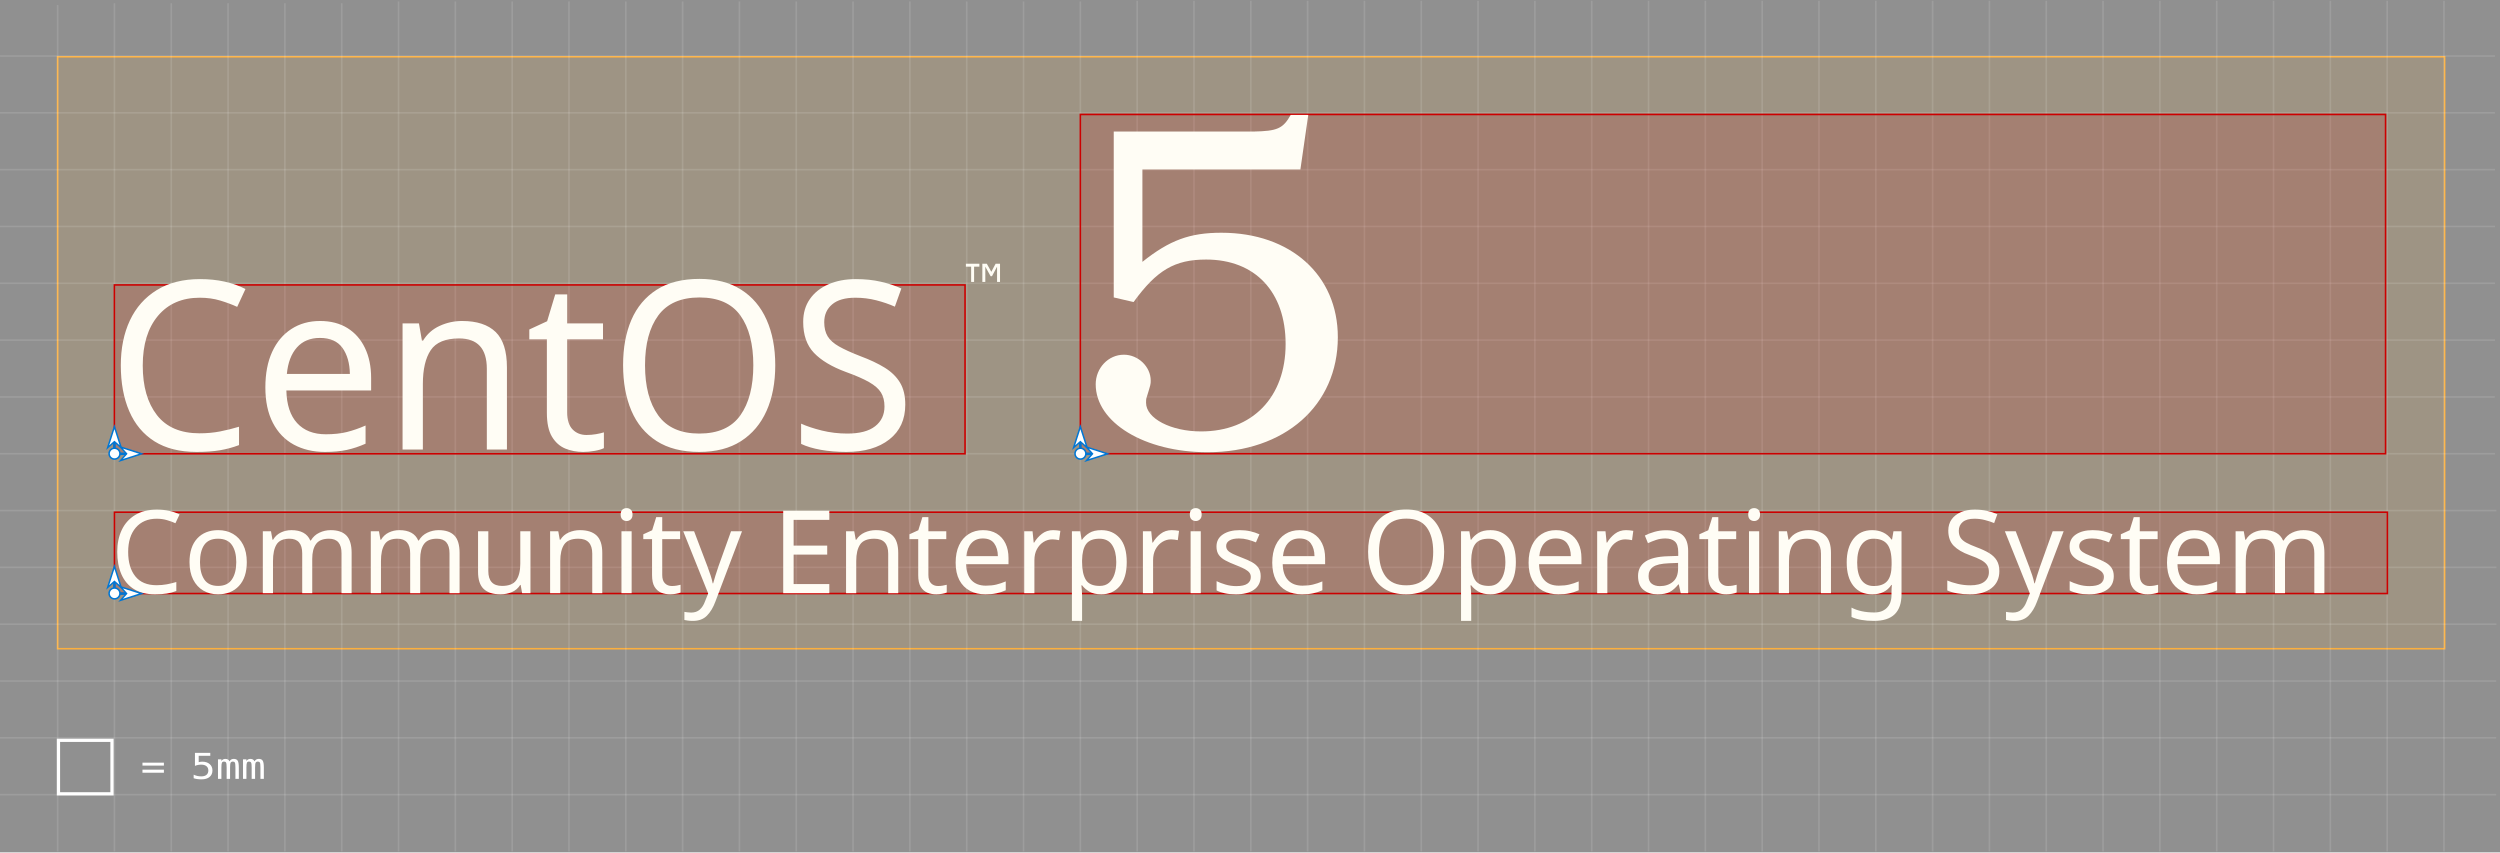
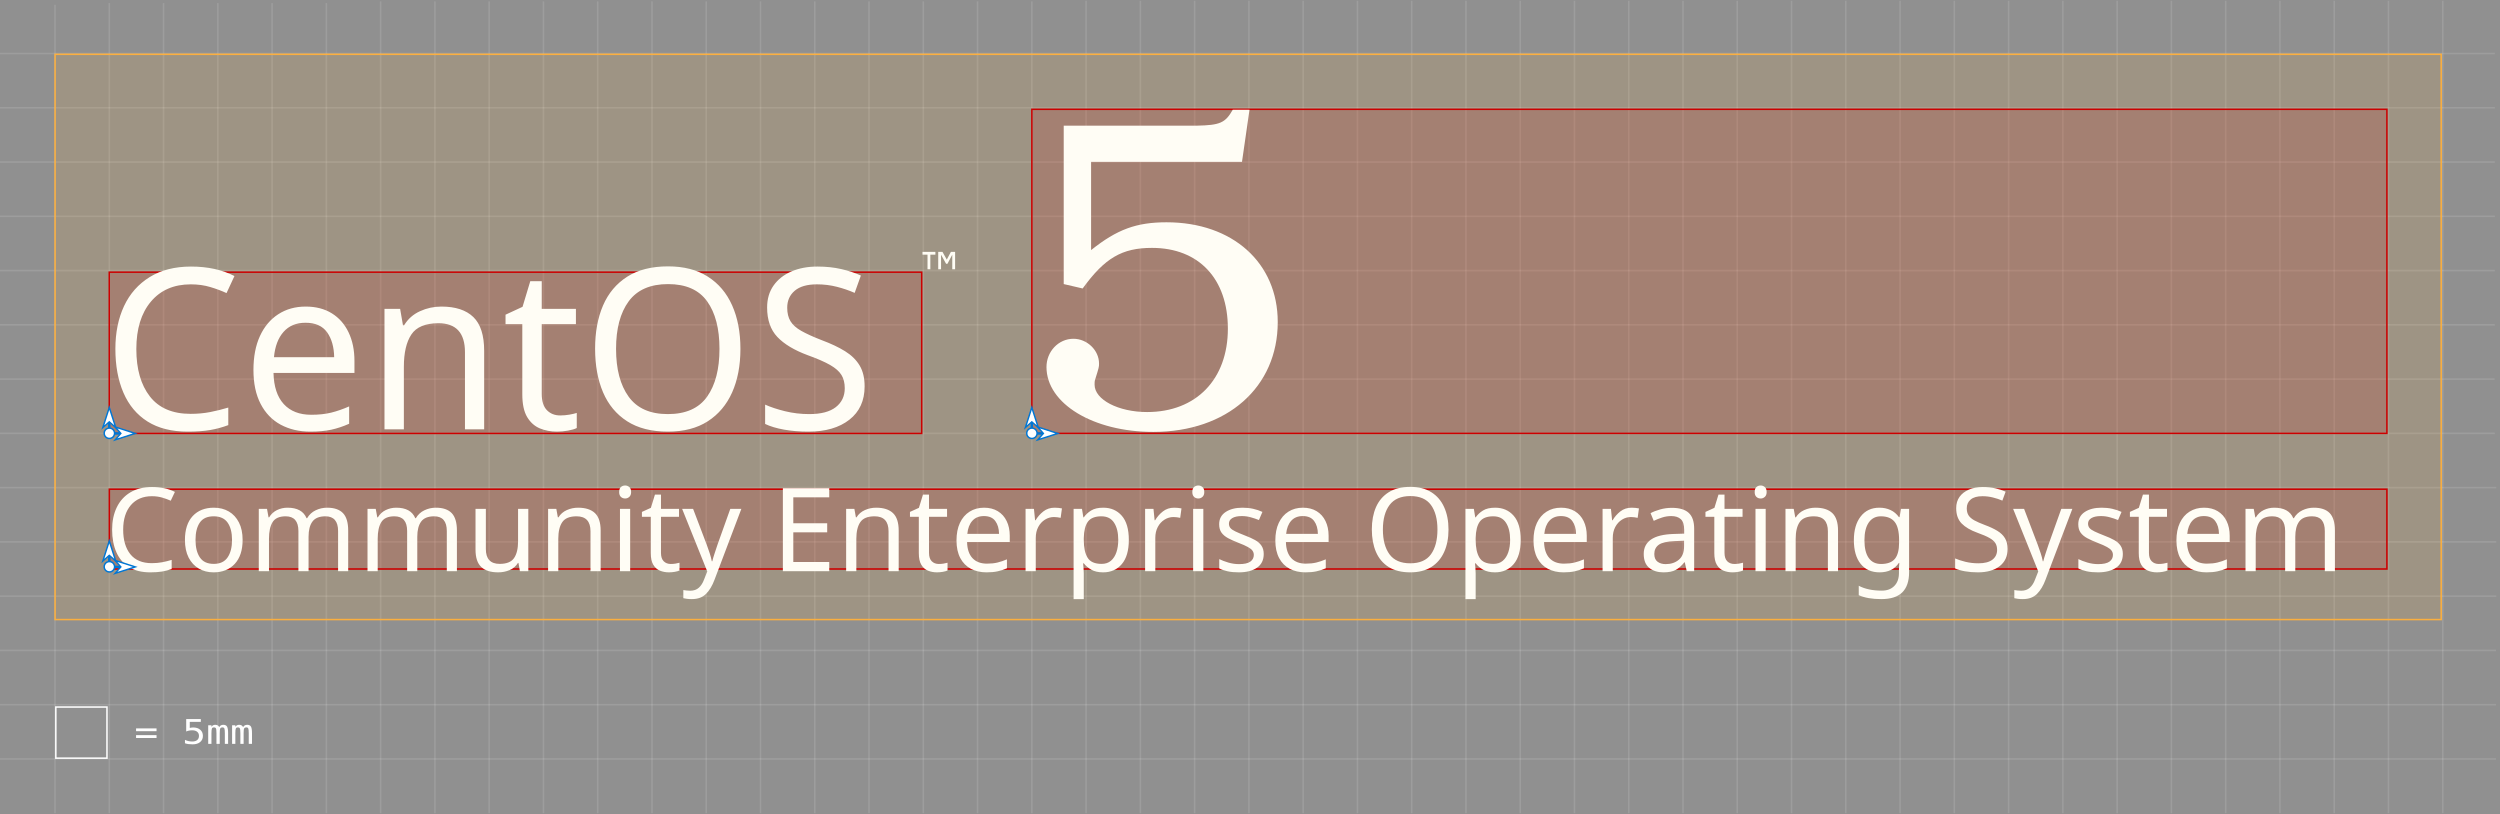
- <svg xmlns="http://www.w3.org/2000/svg" xmlns:xlink="http://www.w3.org/1999/xlink" width="779.528" height="265.748" id="svg3106" version="1.0">
+ <svg xmlns="http://www.w3.org/2000/svg" xmlns:xlink="http://www.w3.org/1999/xlink" width="816.188" height="265.748" id="svg3106" version="1.0">
  <defs id="defs3108">
    <clipPath clipPathUnits="userSpaceOnUse" id="clipPath4429">
      <g transform="matrix(0.9947658,0,0,1,1.786099,0)" id="g4431">
        <path style="fill:#eea623;fill-opacity:1;fill-rule:evenodd;stroke:none;stroke-width:30;stroke-linecap:round;stroke-linejoin:round;marker:none;marker-start:none;marker-mid:none;marker-end:none;stroke-miterlimit:4;stroke-dasharray:none;stroke-dashoffset:0;stroke-opacity:1;visibility:visible;display:inline;overflow:visible" d="M 322.541,2800.938 L 318.106,2806.667 L 313.671,2800.938 L 313.671,2757.795 L 294.732,2757.795 L 318.106,2732.258 L 341.238,2757.795 L 322.541,2757.795 L 322.541,2800.938 z" id="path4433" />
      </g>
    </clipPath>
  </defs>
  <g id="layer1" transform="translate(-0.2825948,-822.0471)">
-     <rect style="fill:#8c8c8c;fill-opacity:0.955;stroke:none;stroke-width:1;stroke-linecap:round;stroke-linejoin:miter;stroke-miterlimit:4;stroke-dasharray:none;stroke-dashoffset:0;stroke-opacity:0.089;display:inline" id="CENTOSARTWORK" width="779.528" height="265.748" x="0.283" y="822.047" clip-path="none" />
-     <rect y="839.764" x="18.249" height="184.56" width="744.297" id="rect5058" style="opacity:1;fill:#fcaf3e;fill-opacity:0.137;stroke:#fcaf3e;stroke-width:0.5;stroke-linecap:round;stroke-linejoin:miter;stroke-miterlimit:4;stroke-dasharray:none;stroke-opacity:1" />
+     <rect style="fill:#8c8c8c;fill-opacity:0.955;stroke:none;stroke-width:1;stroke-linecap:round;stroke-linejoin:miter;stroke-miterlimit:4;stroke-dasharray:none;stroke-dashoffset:0;stroke-opacity:0.089;display:inline" id="CENTOSARTWORK" width="816.188" height="265.748" x="0.283" y="822.047" clip-path="none" />
    <g id="g5132" style="stroke:#ffffff;stroke-width:0.5;stroke-miterlimit:4;stroke-dasharray:none;stroke-opacity:0.118">
      <path id="path3685" d="M 18.249,823.619 L 18.249,1087.545" style="fill:none;fill-rule:evenodd;stroke:#ffffff;stroke-width:0.5;stroke-linecap:butt;stroke-linejoin:miter;stroke-miterlimit:4;stroke-dasharray:none;stroke-opacity:0.118;display:inline" />
-       <path style="fill:none;fill-rule:evenodd;stroke:#ffffff;stroke-width:0.501;stroke-linecap:butt;stroke-linejoin:miter;stroke-miterlimit:4;stroke-dasharray:none;stroke-opacity:0.118;display:inline" d="M 35.965,823.06 L 35.965,1087.545" id="path3687" />
-       <path id="path3689" d="M 53.682,823.06 L 53.682,1087.545" style="fill:none;fill-rule:evenodd;stroke:#ffffff;stroke-width:0.501;stroke-linecap:butt;stroke-linejoin:miter;stroke-miterlimit:4;stroke-dasharray:none;stroke-opacity:0.118;display:inline" />
-       <path style="fill:none;fill-rule:evenodd;stroke:#ffffff;stroke-width:0.501;stroke-linecap:butt;stroke-linejoin:miter;stroke-miterlimit:4;stroke-dasharray:none;stroke-opacity:0.118;display:inline" d="M 71.399,823.06 L 71.399,1087.545" id="path3691" />
-       <path id="path3693" d="M 89.115,823.06 L 89.115,1087.545" style="fill:none;fill-rule:evenodd;stroke:#ffffff;stroke-width:0.501;stroke-linecap:butt;stroke-linejoin:miter;stroke-miterlimit:4;stroke-dasharray:none;stroke-opacity:0.118;display:inline" />
-       <path style="fill:none;fill-rule:evenodd;stroke:#ffffff;stroke-width:0.501;stroke-linecap:butt;stroke-linejoin:miter;stroke-miterlimit:4;stroke-dasharray:none;stroke-opacity:0.118;display:inline" d="M 106.832,823.06 L 106.832,1087.545" id="path3695" />
-       <path id="path3697" d="M 124.548,822.502 L 124.548,1087.545" style="fill:none;fill-rule:evenodd;stroke:#ffffff;stroke-width:0.501;stroke-linecap:butt;stroke-linejoin:miter;stroke-miterlimit:4;stroke-dasharray:none;stroke-opacity:0.118;display:inline" />
-       <path style="fill:none;fill-rule:evenodd;stroke:#ffffff;stroke-width:0.501;stroke-linecap:butt;stroke-linejoin:miter;stroke-miterlimit:4;stroke-dasharray:none;stroke-opacity:0.118;display:inline" d="M 142.265,822.502 L 142.265,1087.545" id="path3699" />
-       <path id="path3701" d="M 159.981,822.502 L 159.981,1087.545" style="fill:none;fill-rule:evenodd;stroke:#ffffff;stroke-width:0.501;stroke-linecap:butt;stroke-linejoin:miter;stroke-miterlimit:4;stroke-dasharray:none;stroke-opacity:0.118;display:inline" />
-       <path style="fill:none;fill-rule:evenodd;stroke:#ffffff;stroke-width:0.501;stroke-linecap:butt;stroke-linejoin:miter;stroke-miterlimit:4;stroke-dasharray:none;stroke-opacity:0.118;display:inline" d="M 177.698,822.502 L 177.698,1087.545" id="path3703" />
-       <path id="path3705" d="M 195.414,822.502 L 195.414,1087.545" style="fill:none;fill-rule:evenodd;stroke:#ffffff;stroke-width:0.501;stroke-linecap:butt;stroke-linejoin:miter;stroke-miterlimit:4;stroke-dasharray:none;stroke-opacity:0.118;display:inline" />
-       <path style="fill:none;fill-rule:evenodd;stroke:#ffffff;stroke-width:0.501;stroke-linecap:butt;stroke-linejoin:miter;stroke-miterlimit:4;stroke-dasharray:none;stroke-opacity:0.118;display:inline" d="M 213.131,822.502 L 213.131,1087.545" id="path3707" />
-       <path id="path3709" d="M 230.847,822.502 L 230.847,1087.545" style="fill:none;fill-rule:evenodd;stroke:#ffffff;stroke-width:0.501;stroke-linecap:butt;stroke-linejoin:miter;stroke-miterlimit:4;stroke-dasharray:none;stroke-opacity:0.118;display:inline" />
-       <path style="fill:none;fill-rule:evenodd;stroke:#ffffff;stroke-width:0.501;stroke-linecap:butt;stroke-linejoin:miter;stroke-miterlimit:4;stroke-dasharray:none;stroke-opacity:0.118;display:inline" d="M 283.997,822.502 L 283.997,1087.545" id="path3711" />
-       <path id="path3713" d="M 266.281,822.502 L 266.281,1087.545" style="fill:none;fill-rule:evenodd;stroke:#ffffff;stroke-width:0.501;stroke-linecap:butt;stroke-linejoin:miter;stroke-miterlimit:4;stroke-dasharray:none;stroke-opacity:0.118;display:inline" />
-       <path id="path3717" d="M 0.533,1034.396 L 778.368,1034.396" style="fill:none;fill-rule:evenodd;stroke:#ffffff;stroke-width:0.5;stroke-linecap:square;stroke-linejoin:miter;stroke-miterlimit:4;stroke-dasharray:none;stroke-opacity:0.118;display:inline" />
-       <path style="fill:none;fill-rule:evenodd;stroke:#ffffff;stroke-width:0.5;stroke-linecap:square;stroke-linejoin:miter;stroke-miterlimit:4;stroke-dasharray:none;stroke-opacity:0.118;display:inline" d="M 0.533,1016.679 L 778.439,1016.679" id="path3719" />
-       <path id="path3721" d="M 0.533,998.962 L 778.439,998.962" style="fill:none;fill-rule:evenodd;stroke:#ffffff;stroke-width:0.5;stroke-linecap:square;stroke-linejoin:miter;stroke-miterlimit:4;stroke-dasharray:none;stroke-opacity:0.118;display:inline" />
-       <path style="fill:none;fill-rule:evenodd;stroke:#ffffff;stroke-width:0.5;stroke-linecap:square;stroke-linejoin:miter;stroke-miterlimit:4;stroke-dasharray:none;stroke-opacity:0.118;display:inline" d="M 0.533,981.246 L 778.437,981.246" id="path3723" />
-       <path id="path3725" d="M 0.533,963.529 L 777.996,963.529" style="fill:none;fill-rule:evenodd;stroke:#ffffff;stroke-width:0.5;stroke-linecap:square;stroke-linejoin:miter;stroke-miterlimit:4;stroke-dasharray:none;stroke-opacity:0.118;display:inline" />
-       <path style="fill:none;fill-rule:evenodd;stroke:#ffffff;stroke-width:0.5;stroke-linecap:square;stroke-linejoin:miter;stroke-miterlimit:4;stroke-dasharray:none;stroke-opacity:0.118;display:inline" d="M 0.533,945.813 L 777.923,945.813" id="path3727" />
-       <path id="path3729" d="M 0.533,928.096 L 777.996,928.096" style="fill:none;fill-rule:evenodd;stroke:#ffffff;stroke-width:0.5;stroke-linecap:square;stroke-linejoin:miter;stroke-miterlimit:4;stroke-dasharray:none;stroke-opacity:0.118;display:inline" />
-       <path style="fill:none;fill-rule:evenodd;stroke:#ffffff;stroke-width:0.501;stroke-linecap:butt;stroke-linejoin:miter;stroke-miterlimit:4;stroke-dasharray:none;stroke-opacity:0.118;display:inline" d="M 248.564,822.502 L 248.564,1087.545" id="path3785" />
-       <path id="path3787" d="M 301.714,822.502 L 301.714,1087.545" style="fill:none;fill-rule:evenodd;stroke:#ffffff;stroke-width:0.501;stroke-linecap:butt;stroke-linejoin:miter;stroke-miterlimit:4;stroke-dasharray:none;stroke-opacity:0.118;display:inline" />
-       <path style="fill:none;fill-rule:evenodd;stroke:#ffffff;stroke-width:0.501;stroke-linecap:butt;stroke-linejoin:miter;stroke-miterlimit:4;stroke-dasharray:none;stroke-opacity:0.118;display:inline" d="M 319.43,822.502 L 319.43,1087.545" id="path3789" />
-       <path id="path3791" d="M 337.147,822.502 L 337.147,1087.545" style="fill:none;fill-rule:evenodd;stroke:#ffffff;stroke-width:0.501;stroke-linecap:butt;stroke-linejoin:miter;stroke-miterlimit:4;stroke-dasharray:none;stroke-opacity:0.118;display:inline" />
-       <path style="fill:none;fill-rule:evenodd;stroke:#ffffff;stroke-width:0.501;stroke-linecap:butt;stroke-linejoin:miter;stroke-miterlimit:4;stroke-dasharray:none;stroke-opacity:0.118;display:inline" d="M 354.863,822.297 L 354.863,1087.545" id="path3793" />
-       <path style="fill:none;fill-rule:evenodd;stroke:#ffffff;stroke-width:0.5;stroke-linecap:square;stroke-linejoin:miter;stroke-miterlimit:4;stroke-dasharray:none;stroke-opacity:0.118;display:inline" d="M 0.533,910.38 L 777.995,910.38" id="path6619" />
-       <path id="path6621" d="M 0.533,892.663 L 777.995,892.663" style="fill:none;fill-rule:evenodd;stroke:#ffffff;stroke-width:0.5;stroke-linecap:square;stroke-linejoin:miter;stroke-miterlimit:4;stroke-dasharray:none;stroke-opacity:0.118;display:inline" />
-       <path id="path4235" d="M 372.58,822.297 L 372.58,1087.545" style="fill:none;fill-rule:evenodd;stroke:#ffffff;stroke-width:0.501;stroke-linecap:butt;stroke-linejoin:miter;stroke-miterlimit:4;stroke-dasharray:none;stroke-opacity:0.118;display:inline" />
-       <path style="fill:none;fill-rule:evenodd;stroke:#ffffff;stroke-width:0.501;stroke-linecap:butt;stroke-linejoin:miter;stroke-miterlimit:4;stroke-dasharray:none;stroke-opacity:0.118;display:inline" d="M 390.296,822.297 L 390.296,1087.545" id="path4237" />
-       <path id="path4239" d="M 408.013,822.297 L 408.013,1087.545" style="fill:none;fill-rule:evenodd;stroke:#ffffff;stroke-width:0.501;stroke-linecap:butt;stroke-linejoin:miter;stroke-miterlimit:4;stroke-dasharray:none;stroke-opacity:0.118;display:inline" />
-       <path style="fill:none;fill-rule:evenodd;stroke:#ffffff;stroke-width:0.501;stroke-linecap:butt;stroke-linejoin:miter;stroke-miterlimit:4;stroke-dasharray:none;stroke-opacity:0.118;display:inline" d="M 425.73,822.297 L 425.73,1087.545" id="path5011" />
-       <path id="path2647" d="M 443.446,822.297 L 443.446,1087.545" style="fill:none;fill-rule:evenodd;stroke:#ffffff;stroke-width:0.501;stroke-linecap:butt;stroke-linejoin:miter;stroke-miterlimit:4;stroke-dasharray:none;stroke-opacity:0.118;display:inline" />
-       <path style="fill:none;fill-rule:evenodd;stroke:#ffffff;stroke-width:0.5;stroke-linecap:square;stroke-linejoin:miter;stroke-miterlimit:4;stroke-dasharray:none;stroke-opacity:0.118;display:inline" d="M 0.533,1052.112 L 778.368,1052.112" id="path2479" />
-       <path id="path2481" d="M 0.533,1069.829 L 778.368,1069.829" style="fill:none;fill-rule:evenodd;stroke:#ffffff;stroke-width:0.5;stroke-linecap:square;stroke-linejoin:miter;stroke-miterlimit:4;stroke-dasharray:none;stroke-opacity:0.118;display:inline" />
-       <path style="fill:none;fill-rule:evenodd;stroke:#ffffff;stroke-width:0.501;stroke-linecap:butt;stroke-linejoin:miter;stroke-miterlimit:4;stroke-dasharray:none;stroke-opacity:0.118;display:inline" d="M 461.163,822.297 L 461.163,1087.545" id="path2485" />
-       <path id="path2487" d="M 478.879,822.297 L 478.879,1087.545" style="fill:none;fill-rule:evenodd;stroke:#ffffff;stroke-width:0.501;stroke-linecap:butt;stroke-linejoin:miter;stroke-miterlimit:4;stroke-dasharray:none;stroke-opacity:0.118;display:inline" />
-       <path style="fill:none;fill-rule:evenodd;stroke:#ffffff;stroke-width:0.501;stroke-linecap:butt;stroke-linejoin:miter;stroke-miterlimit:4;stroke-dasharray:none;stroke-opacity:0.118;display:inline" d="M 496.596,822.297 L 496.596,1087.545" id="path2489" />
-       <path id="path2491" d="M 514.312,822.297 L 514.312,1087.545" style="fill:none;fill-rule:evenodd;stroke:#ffffff;stroke-width:0.501;stroke-linecap:butt;stroke-linejoin:miter;stroke-miterlimit:4;stroke-dasharray:none;stroke-opacity:0.118;display:inline" />
-       <path style="fill:none;fill-rule:evenodd;stroke:#ffffff;stroke-width:0.501;stroke-linecap:butt;stroke-linejoin:miter;stroke-miterlimit:4;stroke-dasharray:none;stroke-opacity:0.118;display:inline" d="M 532.029,822.297 L 532.029,1087.545" id="path2493" />
-       <path id="path2495" d="M 549.745,822.297 L 549.745,1087.545" style="fill:none;fill-rule:evenodd;stroke:#ffffff;stroke-width:0.501;stroke-linecap:butt;stroke-linejoin:miter;stroke-miterlimit:4;stroke-dasharray:none;stroke-opacity:0.118;display:inline" />
-       <path style="fill:none;fill-rule:evenodd;stroke:#ffffff;stroke-width:0.501;stroke-linecap:butt;stroke-linejoin:miter;stroke-miterlimit:4;stroke-dasharray:none;stroke-opacity:0.118;display:inline" d="M 567.462,822.297 L 567.462,1087.545" id="path2497" />
-       <path id="path2499" d="M 585.179,822.297 L 585.179,1087.545" style="fill:none;fill-rule:evenodd;stroke:#ffffff;stroke-width:0.501;stroke-linecap:butt;stroke-linejoin:miter;stroke-miterlimit:4;stroke-dasharray:none;stroke-opacity:0.118;display:inline" />
-       <path style="fill:none;fill-rule:evenodd;stroke:#ffffff;stroke-width:0.501;stroke-linecap:butt;stroke-linejoin:miter;stroke-miterlimit:4;stroke-dasharray:none;stroke-opacity:0.118;display:inline" d="M 602.895,822.297 L 602.895,1087.545" id="path2501" />
-       <path id="path2503" d="M 620.612,822.297 L 620.612,1087.545" style="fill:none;fill-rule:evenodd;stroke:#ffffff;stroke-width:0.501;stroke-linecap:butt;stroke-linejoin:miter;stroke-miterlimit:4;stroke-dasharray:none;stroke-opacity:0.118;display:inline" />
-       <path style="fill:none;fill-rule:evenodd;stroke:#ffffff;stroke-width:0.501;stroke-linecap:butt;stroke-linejoin:miter;stroke-miterlimit:4;stroke-dasharray:none;stroke-opacity:0.118;display:inline" d="M 638.328,822.297 L 638.328,1087.545" id="path2505" />
-       <path id="path2507" d="M 656.045,822.297 L 656.045,1087.545" style="fill:none;fill-rule:evenodd;stroke:#ffffff;stroke-width:0.501;stroke-linecap:butt;stroke-linejoin:miter;stroke-miterlimit:4;stroke-dasharray:none;stroke-opacity:0.118;display:inline" />
-       <path style="fill:none;fill-rule:evenodd;stroke:#ffffff;stroke-width:0.501;stroke-linecap:butt;stroke-linejoin:miter;stroke-miterlimit:4;stroke-dasharray:none;stroke-opacity:0.118;display:inline" d="M 709.194,822.297 L 709.194,1087.545" id="path2509" />
-       <path id="path2511" d="M 673.761,822.297 L 673.761,1087.545" style="fill:none;fill-rule:evenodd;stroke:#ffffff;stroke-width:0.501;stroke-linecap:butt;stroke-linejoin:miter;stroke-miterlimit:4;stroke-dasharray:none;stroke-opacity:0.118;display:inline" />
-       <path style="fill:none;fill-rule:evenodd;stroke:#ffffff;stroke-width:0.501;stroke-linecap:butt;stroke-linejoin:miter;stroke-miterlimit:4;stroke-dasharray:none;stroke-opacity:0.118;display:inline" d="M 691.478,822.297 L 691.478,1087.545" id="path2513" />
-       <path id="path2515" d="M 744.627,822.297 L 744.627,1087.545" style="fill:none;fill-rule:evenodd;stroke:#ffffff;stroke-width:0.501;stroke-linecap:butt;stroke-linejoin:miter;stroke-miterlimit:4;stroke-dasharray:none;stroke-opacity:0.118;display:inline" />
-       <path style="fill:none;fill-rule:evenodd;stroke:#ffffff;stroke-width:0.501;stroke-linecap:butt;stroke-linejoin:miter;stroke-miterlimit:4;stroke-dasharray:none;stroke-opacity:0.118;display:inline" d="M 726.911,822.297 L 726.911,1087.545" id="path2517" />
-       <path id="path2519" d="M 762.344,822.297 L 762.344,1087.545" style="fill:none;fill-rule:evenodd;stroke:#ffffff;stroke-width:0.501;stroke-linecap:butt;stroke-linejoin:miter;stroke-miterlimit:4;stroke-dasharray:none;stroke-opacity:0.118;display:inline" />
-       <path id="path9589" d="M 0.533,874.947 L 777.995,874.947" style="fill:none;fill-rule:evenodd;stroke:#ffffff;stroke-width:0.5;stroke-linecap:square;stroke-linejoin:miter;stroke-miterlimit:4;stroke-dasharray:none;stroke-opacity:0.118;display:inline" />
-       <path style="fill:none;fill-rule:evenodd;stroke:#ffffff;stroke-width:0.5;stroke-linecap:square;stroke-linejoin:miter;stroke-miterlimit:4;stroke-dasharray:none;stroke-opacity:0.118;display:inline" d="M 0.533,857.23 L 777.995,857.23" id="path9591" />
-       <path id="path9593" d="M 0.533,839.514 L 777.995,839.514" style="fill:none;fill-rule:evenodd;stroke:#ffffff;stroke-width:0.5;stroke-linecap:square;stroke-linejoin:miter;stroke-miterlimit:4;stroke-dasharray:none;stroke-opacity:0.118;display:inline" />
+       <path style="fill:none;fill-rule:evenodd;stroke:#ffffff;stroke-width:0.5;stroke-linecap:butt;stroke-linejoin:miter;stroke-miterlimit:4;stroke-dasharray:none;stroke-opacity:0.118;display:inline" d="M 35.965,823.06 L 35.965,1087.545" id="path3687" />
+       <path id="path3689" d="M 53.682,823.06 L 53.682,1087.545" style="fill:none;fill-rule:evenodd;stroke:#ffffff;stroke-width:0.5;stroke-linecap:butt;stroke-linejoin:miter;stroke-miterlimit:4;stroke-dasharray:none;stroke-opacity:0.118;display:inline" />
+       <path style="fill:none;fill-rule:evenodd;stroke:#ffffff;stroke-width:0.5;stroke-linecap:butt;stroke-linejoin:miter;stroke-miterlimit:4;stroke-dasharray:none;stroke-opacity:0.118;display:inline" d="M 71.399,823.06 L 71.399,1087.545" id="path3691" />
+       <path id="path3693" d="M 89.115,823.06 L 89.115,1087.545" style="fill:none;fill-rule:evenodd;stroke:#ffffff;stroke-width:0.5;stroke-linecap:butt;stroke-linejoin:miter;stroke-miterlimit:4;stroke-dasharray:none;stroke-opacity:0.118;display:inline" />
+       <path style="fill:none;fill-rule:evenodd;stroke:#ffffff;stroke-width:0.5;stroke-linecap:butt;stroke-linejoin:miter;stroke-miterlimit:4;stroke-dasharray:none;stroke-opacity:0.118;display:inline" d="M 106.832,823.06 L 106.832,1087.545" id="path3695" />
+       <path id="path3697" d="M 124.548,822.502 L 124.548,1087.545" style="fill:none;fill-rule:evenodd;stroke:#ffffff;stroke-width:0.5;stroke-linecap:butt;stroke-linejoin:miter;stroke-miterlimit:4;stroke-dasharray:none;stroke-opacity:0.118;display:inline" />
+       <path style="fill:none;fill-rule:evenodd;stroke:#ffffff;stroke-width:0.5;stroke-linecap:butt;stroke-linejoin:miter;stroke-miterlimit:4;stroke-dasharray:none;stroke-opacity:0.118;display:inline" d="M 142.265,822.502 L 142.265,1087.545" id="path3699" />
+       <path id="path3701" d="M 159.981,822.502 L 159.981,1087.545" style="fill:none;fill-rule:evenodd;stroke:#ffffff;stroke-width:0.5;stroke-linecap:butt;stroke-linejoin:miter;stroke-miterlimit:4;stroke-dasharray:none;stroke-opacity:0.118;display:inline" />
+       <path style="fill:none;fill-rule:evenodd;stroke:#ffffff;stroke-width:0.5;stroke-linecap:butt;stroke-linejoin:miter;stroke-miterlimit:4;stroke-dasharray:none;stroke-opacity:0.118;display:inline" d="M 177.698,822.502 L 177.698,1087.545" id="path3703" />
+       <path id="path3705" d="M 195.414,822.502 L 195.414,1087.545" style="fill:none;fill-rule:evenodd;stroke:#ffffff;stroke-width:0.5;stroke-linecap:butt;stroke-linejoin:miter;stroke-miterlimit:4;stroke-dasharray:none;stroke-opacity:0.118;display:inline" />
+       <path style="fill:none;fill-rule:evenodd;stroke:#ffffff;stroke-width:0.5;stroke-linecap:butt;stroke-linejoin:miter;stroke-miterlimit:4;stroke-dasharray:none;stroke-opacity:0.118;display:inline" d="M 213.131,822.502 L 213.131,1087.545" id="path3707" />
+       <path id="path3709" d="M 230.847,822.502 L 230.847,1087.545" style="fill:none;fill-rule:evenodd;stroke:#ffffff;stroke-width:0.5;stroke-linecap:butt;stroke-linejoin:miter;stroke-miterlimit:4;stroke-dasharray:none;stroke-opacity:0.118;display:inline" />
+       <path style="fill:none;fill-rule:evenodd;stroke:#ffffff;stroke-width:0.5;stroke-linecap:butt;stroke-linejoin:miter;stroke-miterlimit:4;stroke-dasharray:none;stroke-opacity:0.118;display:inline" d="M 283.997,822.502 L 283.997,1087.545" id="path3711" />
+       <path id="path3713" d="M 266.281,822.502 L 266.281,1087.545" style="fill:none;fill-rule:evenodd;stroke:#ffffff;stroke-width:0.5;stroke-linecap:butt;stroke-linejoin:miter;stroke-miterlimit:4;stroke-dasharray:none;stroke-opacity:0.118;display:inline" />
+       <path id="path3717" d="M 0.538,1034.391 L 814.913,1034.391" style="fill:none;fill-rule:evenodd;stroke:#ffffff;stroke-width:0.512;stroke-linecap:square;stroke-linejoin:miter;stroke-miterlimit:4;stroke-dasharray:none;stroke-opacity:0.118;display:inline" />
+       <path style="fill:none;fill-rule:evenodd;stroke:#ffffff;stroke-width:0.512;stroke-linecap:square;stroke-linejoin:miter;stroke-miterlimit:4;stroke-dasharray:none;stroke-opacity:0.118;display:inline" d="M 0.538,1016.676 L 814.987,1016.676" id="path3719" />
+       <path id="path3721" d="M 0.538,998.96 L 814.987,998.96" style="fill:none;fill-rule:evenodd;stroke:#ffffff;stroke-width:0.512;stroke-linecap:square;stroke-linejoin:miter;stroke-miterlimit:4;stroke-dasharray:none;stroke-opacity:0.118;display:inline" />
+       <path style="fill:none;fill-rule:evenodd;stroke:#ffffff;stroke-width:0.512;stroke-linecap:square;stroke-linejoin:miter;stroke-miterlimit:4;stroke-dasharray:none;stroke-opacity:0.118;display:inline" d="M 0.538,981.245 L 814.985,981.245" id="path3723" />
+       <path id="path3725" d="M 0.538,963.529 L 814.523,963.529" style="fill:none;fill-rule:evenodd;stroke:#ffffff;stroke-width:0.512;stroke-linecap:square;stroke-linejoin:miter;stroke-miterlimit:4;stroke-dasharray:none;stroke-opacity:0.118;display:inline" />
+       <path style="fill:none;fill-rule:evenodd;stroke:#ffffff;stroke-width:0.512;stroke-linecap:square;stroke-linejoin:miter;stroke-miterlimit:4;stroke-dasharray:none;stroke-opacity:0.118;display:inline" d="M 0.538,945.813 L 814.447,945.813" id="path3727" />
+       <path id="path3729" d="M 0.538,928.098 L 814.523,928.098" style="fill:none;fill-rule:evenodd;stroke:#ffffff;stroke-width:0.512;stroke-linecap:square;stroke-linejoin:miter;stroke-miterlimit:4;stroke-dasharray:none;stroke-opacity:0.118;display:inline" />
+       <path style="fill:none;fill-rule:evenodd;stroke:#ffffff;stroke-width:0.5;stroke-linecap:butt;stroke-linejoin:miter;stroke-miterlimit:4;stroke-dasharray:none;stroke-opacity:0.118;display:inline" d="M 248.564,822.502 L 248.564,1087.545" id="path3785" />
+       <path id="path3787" d="M 301.714,822.502 L 301.714,1087.545" style="fill:none;fill-rule:evenodd;stroke:#ffffff;stroke-width:0.5;stroke-linecap:butt;stroke-linejoin:miter;stroke-miterlimit:4;stroke-dasharray:none;stroke-opacity:0.118;display:inline" />
+       <path style="fill:none;fill-rule:evenodd;stroke:#ffffff;stroke-width:0.5;stroke-linecap:butt;stroke-linejoin:miter;stroke-miterlimit:4;stroke-dasharray:none;stroke-opacity:0.118;display:inline" d="M 319.43,822.502 L 319.43,1087.545" id="path3789" />
+       <path id="path3791" d="M 337.147,822.502 L 337.147,1087.545" style="fill:none;fill-rule:evenodd;stroke:#ffffff;stroke-width:0.5;stroke-linecap:butt;stroke-linejoin:miter;stroke-miterlimit:4;stroke-dasharray:none;stroke-opacity:0.118;display:inline" />
+       <path style="fill:none;fill-rule:evenodd;stroke:#ffffff;stroke-width:0.5;stroke-linecap:butt;stroke-linejoin:miter;stroke-miterlimit:4;stroke-dasharray:none;stroke-opacity:0.118;display:inline" d="M 354.863,822.297 L 354.863,1087.545" id="path3793" />
+       <path style="fill:none;fill-rule:evenodd;stroke:#ffffff;stroke-width:0.512;stroke-linecap:square;stroke-linejoin:miter;stroke-miterlimit:4;stroke-dasharray:none;stroke-opacity:0.118;display:inline" d="M 0.538,910.382 L 814.522,910.382" id="path6619" />
+       <path id="path6621" d="M 0.538,892.666 L 814.522,892.666" style="fill:none;fill-rule:evenodd;stroke:#ffffff;stroke-width:0.512;stroke-linecap:square;stroke-linejoin:miter;stroke-miterlimit:4;stroke-dasharray:none;stroke-opacity:0.118;display:inline" />
+       <path id="path4235" d="M 372.58,822.297 L 372.58,1087.545" style="fill:none;fill-rule:evenodd;stroke:#ffffff;stroke-width:0.5;stroke-linecap:butt;stroke-linejoin:miter;stroke-miterlimit:4;stroke-dasharray:none;stroke-opacity:0.118;display:inline" />
+       <path style="fill:none;fill-rule:evenodd;stroke:#ffffff;stroke-width:0.5;stroke-linecap:butt;stroke-linejoin:miter;stroke-miterlimit:4;stroke-dasharray:none;stroke-opacity:0.118;display:inline" d="M 390.296,822.297 L 390.296,1087.545" id="path4237" />
+       <path id="path4239" d="M 408.013,822.297 L 408.013,1087.545" style="fill:none;fill-rule:evenodd;stroke:#ffffff;stroke-width:0.5;stroke-linecap:butt;stroke-linejoin:miter;stroke-miterlimit:4;stroke-dasharray:none;stroke-opacity:0.118;display:inline" />
+       <path style="fill:none;fill-rule:evenodd;stroke:#ffffff;stroke-width:0.5;stroke-linecap:butt;stroke-linejoin:miter;stroke-miterlimit:4;stroke-dasharray:none;stroke-opacity:0.118;display:inline" d="M 425.73,822.297 L 425.73,1087.545" id="path5011" />
+       <path id="path2647" d="M 443.446,822.297 L 443.446,1087.545" style="fill:none;fill-rule:evenodd;stroke:#ffffff;stroke-width:0.5;stroke-linecap:butt;stroke-linejoin:miter;stroke-miterlimit:4;stroke-dasharray:none;stroke-opacity:0.118;display:inline" />
+       <path style="fill:none;fill-rule:evenodd;stroke:#ffffff;stroke-width:0.512;stroke-linecap:square;stroke-linejoin:miter;stroke-miterlimit:4;stroke-dasharray:none;stroke-opacity:0.118;display:inline" d="M 0.538,1052.107 L 814.913,1052.107" id="path2479" />
+       <path id="path2481" d="M 0.538,1069.823 L 814.913,1069.823" style="fill:none;fill-rule:evenodd;stroke:#ffffff;stroke-width:0.512;stroke-linecap:square;stroke-linejoin:miter;stroke-miterlimit:4;stroke-dasharray:none;stroke-opacity:0.118;display:inline" />
+       <path style="fill:none;fill-rule:evenodd;stroke:#ffffff;stroke-width:0.5;stroke-linecap:butt;stroke-linejoin:miter;stroke-miterlimit:4;stroke-dasharray:none;stroke-opacity:0.118;display:inline" d="M 461.163,822.297 L 461.163,1087.545" id="path2485" />
+       <path id="path2487" d="M 478.879,822.297 L 478.879,1087.545" style="fill:none;fill-rule:evenodd;stroke:#ffffff;stroke-width:0.5;stroke-linecap:butt;stroke-linejoin:miter;stroke-miterlimit:4;stroke-dasharray:none;stroke-opacity:0.118;display:inline" />
+       <path style="fill:none;fill-rule:evenodd;stroke:#ffffff;stroke-width:0.5;stroke-linecap:butt;stroke-linejoin:miter;stroke-miterlimit:4;stroke-dasharray:none;stroke-opacity:0.118;display:inline" d="M 496.596,822.297 L 496.596,1087.545" id="path2489" />
+       <path id="path2491" d="M 514.312,822.297 L 514.312,1087.545" style="fill:none;fill-rule:evenodd;stroke:#ffffff;stroke-width:0.5;stroke-linecap:butt;stroke-linejoin:miter;stroke-miterlimit:4;stroke-dasharray:none;stroke-opacity:0.118;display:inline" />
+       <path style="fill:none;fill-rule:evenodd;stroke:#ffffff;stroke-width:0.5;stroke-linecap:butt;stroke-linejoin:miter;stroke-miterlimit:4;stroke-dasharray:none;stroke-opacity:0.118;display:inline" d="M 532.029,822.297 L 532.029,1087.545" id="path2493" />
+       <path id="path2495" d="M 549.745,822.297 L 549.745,1087.545" style="fill:none;fill-rule:evenodd;stroke:#ffffff;stroke-width:0.5;stroke-linecap:butt;stroke-linejoin:miter;stroke-miterlimit:4;stroke-dasharray:none;stroke-opacity:0.118;display:inline" />
+       <path style="fill:none;fill-rule:evenodd;stroke:#ffffff;stroke-width:0.5;stroke-linecap:butt;stroke-linejoin:miter;stroke-miterlimit:4;stroke-dasharray:none;stroke-opacity:0.118;display:inline" d="M 567.462,822.297 L 567.462,1087.545" id="path2497" />
+       <path id="path2499" d="M 585.178,822.297 L 585.178,1087.545" style="fill:none;fill-rule:evenodd;stroke:#ffffff;stroke-width:0.5;stroke-linecap:butt;stroke-linejoin:miter;stroke-miterlimit:4;stroke-dasharray:none;stroke-opacity:0.118;display:inline" />
+       <path style="fill:none;fill-rule:evenodd;stroke:#ffffff;stroke-width:0.5;stroke-linecap:butt;stroke-linejoin:miter;stroke-miterlimit:4;stroke-dasharray:none;stroke-opacity:0.118;display:inline" d="M 602.895,822.297 L 602.895,1087.545" id="path2501" />
+       <path id="path2503" d="M 620.612,822.297 L 620.612,1087.545" style="fill:none;fill-rule:evenodd;stroke:#ffffff;stroke-width:0.5;stroke-linecap:butt;stroke-linejoin:miter;stroke-miterlimit:4;stroke-dasharray:none;stroke-opacity:0.118;display:inline" />
+       <path style="fill:none;fill-rule:evenodd;stroke:#ffffff;stroke-width:0.5;stroke-linecap:butt;stroke-linejoin:miter;stroke-miterlimit:4;stroke-dasharray:none;stroke-opacity:0.118;display:inline" d="M 638.328,822.297 L 638.328,1087.545" id="path2505" />
+       <path id="path2507" d="M 656.045,822.297 L 656.045,1087.545" style="fill:none;fill-rule:evenodd;stroke:#ffffff;stroke-width:0.5;stroke-linecap:butt;stroke-linejoin:miter;stroke-miterlimit:4;stroke-dasharray:none;stroke-opacity:0.118;display:inline" />
+       <path style="fill:none;fill-rule:evenodd;stroke:#ffffff;stroke-width:0.5;stroke-linecap:butt;stroke-linejoin:miter;stroke-miterlimit:4;stroke-dasharray:none;stroke-opacity:0.118;display:inline" d="M 709.194,822.297 L 709.194,1087.545" id="path2509" />
+       <path id="path2511" d="M 673.761,822.297 L 673.761,1087.545" style="fill:none;fill-rule:evenodd;stroke:#ffffff;stroke-width:0.5;stroke-linecap:butt;stroke-linejoin:miter;stroke-miterlimit:4;stroke-dasharray:none;stroke-opacity:0.118;display:inline" />
+       <path style="fill:none;fill-rule:evenodd;stroke:#ffffff;stroke-width:0.5;stroke-linecap:butt;stroke-linejoin:miter;stroke-miterlimit:4;stroke-dasharray:none;stroke-opacity:0.118;display:inline" d="M 691.478,822.297 L 691.478,1087.545" id="path2513" />
+       <path id="path2515" d="M 744.627,822.297 L 744.627,1087.545" style="fill:none;fill-rule:evenodd;stroke:#ffffff;stroke-width:0.5;stroke-linecap:butt;stroke-linejoin:miter;stroke-miterlimit:4;stroke-dasharray:none;stroke-opacity:0.118;display:inline" />
+       <path style="fill:none;fill-rule:evenodd;stroke:#ffffff;stroke-width:0.5;stroke-linecap:butt;stroke-linejoin:miter;stroke-miterlimit:4;stroke-dasharray:none;stroke-opacity:0.118;display:inline" d="M 726.911,822.297 L 726.911,1087.545" id="path2517" />
+       <path id="path2519" d="M 762.344,822.297 L 762.344,1087.545" style="fill:none;fill-rule:evenodd;stroke:#ffffff;stroke-width:0.5;stroke-linecap:butt;stroke-linejoin:miter;stroke-miterlimit:4;stroke-dasharray:none;stroke-opacity:0.118;display:inline" />
+       <path id="path9589" d="M 0.538,874.951 L 814.522,874.951" style="fill:none;fill-rule:evenodd;stroke:#ffffff;stroke-width:0.512;stroke-linecap:square;stroke-linejoin:miter;stroke-miterlimit:4;stroke-dasharray:none;stroke-opacity:0.118;display:inline" />
+       <path style="fill:none;fill-rule:evenodd;stroke:#ffffff;stroke-width:0.512;stroke-linecap:square;stroke-linejoin:miter;stroke-miterlimit:4;stroke-dasharray:none;stroke-opacity:0.118;display:inline" d="M 0.538,857.235 L 814.522,857.235" id="path9591" />
+       <path id="path9593" d="M 0.538,839.519 L 814.522,839.519" style="fill:none;fill-rule:evenodd;stroke:#ffffff;stroke-width:0.512;stroke-linecap:square;stroke-linejoin:miter;stroke-miterlimit:4;stroke-dasharray:none;stroke-opacity:0.118;display:inline" />
+       <path style="fill:none;fill-rule:evenodd;stroke:#ffffff;stroke-width:0.5;stroke-linecap:butt;stroke-linejoin:miter;stroke-miterlimit:4;stroke-dasharray:none;stroke-opacity:0.118;display:inline" d="M 780.061,822.297 L 780.061,1087.545" id="path4315" />
+       <path id="path4317" d="M 797.777,822.297 L 797.777,1087.545" style="fill:none;fill-rule:evenodd;stroke:#ffffff;stroke-width:0.5;stroke-linecap:butt;stroke-linejoin:miter;stroke-miterlimit:4;stroke-dasharray:none;stroke-opacity:0.118;display:inline" />
    </g>
+     <rect y="839.769" x="18.255" height="184.549" width="779.016" id="rect5058" style="opacity:1;fill:#fcaf3e;fill-opacity:0.137;stroke:#fcaf3e;stroke-width:0.5;stroke-linecap:round;stroke-linejoin:miter;stroke-miterlimit:4;stroke-dasharray:none;stroke-opacity:1" />
    <text xml:space="preserve" style="font-size:11.11px;font-style:normal;font-variant:normal;font-weight:normal;font-stretch:normal;text-align:start;line-height:125%;writing-mode:lr-tb;text-anchor:start;fill:#ffffff;fill-opacity:1;stroke:none;stroke-width:1;stroke-linecap:butt;stroke-linejoin:miter;stroke-miterlimit:4;stroke-dasharray:none;stroke-opacity:1;font-family:DejaVu LGC Sans Mono;-inkscape-font-specification:DejaVu LGC Sans Mono" x="40.87" y="1150.281" id="text5060" transform="scale(1.080181,0.925771)">
      <tspan id="tspan5062" x="40.87" y="1150.281" style="font-size:12px">= 5mm</tspan>
    </text>
-     <rect style="opacity:1;fill:none;fill-opacity:1;stroke:#ffffff;stroke-width:1.018;stroke-linecap:round;stroke-linejoin:miter;stroke-miterlimit:4;stroke-dasharray:none;stroke-opacity:1" id="rect5066" width="16.699" height="16.699" x="18.508" y="1052.871" />
+     <rect style="opacity:1;fill:none;fill-opacity:1;stroke:#ffffff;stroke-width:0.5;stroke-linecap:round;stroke-linejoin:miter;stroke-miterlimit:4;stroke-dasharray:none;stroke-opacity:1" id="rect5066" width="16.699" height="16.699" x="18.508" y="1052.871" />
    <text xml:space="preserve" style="font-size:18.264px;font-style:normal;font-weight:normal;fill:#fffdf5;fill-opacity:1;stroke:none;stroke-width:1;stroke-linecap:butt;stroke-linejoin:miter;stroke-miterlimit:4;stroke-dasharray:none;stroke-opacity:1;font-family:Bitstream Vera Sans" x="328.937" y="835.497" id="text5087" transform="scale(0.9092079,1.099858)">
      <tspan id="tspan5089" x="328.937" y="835.497">™</tspan>
    </text>
-     <rect y="857.729" x="337.146" height="105.801" width="406.982" id="rect9587" style="opacity:1;fill:#cc0000;fill-opacity:0.137;stroke:#cc0000;stroke-width:0.5;stroke-linecap:round;stroke-linejoin:miter;stroke-miterlimit:4;stroke-dasharray:none;stroke-opacity:1" />
+     <rect y="857.74" x="337.156" height="105.78" width="442.392" id="rect9587" style="opacity:1;fill:#cc0000;fill-opacity:0.137;stroke:#cc0000;stroke-width:0.5;stroke-linecap:round;stroke-linejoin:miter;stroke-miterlimit:4;stroke-dasharray:none;stroke-opacity:1" />
    <text xml:space="preserve" style="font-size:144.083px;font-style:normal;font-variant:normal;font-weight:normal;font-stretch:normal;text-align:start;line-height:0%;writing-mode:lr-tb;text-anchor:start;fill:#fffdf5;fill-opacity:1;stroke:none;stroke-width:1px;stroke-linecap:butt;stroke-linejoin:miter;stroke-opacity:1;font-family:URW Bookman L;-inkscape-font-specification:URW Bookman L" x="333.294" y="961.177" id="text9583">
      <tspan id="tspan9585" x="333.294" y="961.177" style="font-size:144.083px;font-style:normal;font-variant:normal;font-weight:normal;font-stretch:normal;text-align:start;line-height:0%;writing-mode:lr-tb;text-anchor:start;fill:#fffdf5;font-family:URW Bookman L;-inkscape-font-specification:URW Bookman L">5</tspan>
    </text>
    <rect style="opacity:1;fill:#cc0000;fill-opacity:0.137;stroke:#cc0000;stroke-width:0.5;stroke-linecap:round;stroke-linejoin:miter;stroke-miterlimit:4;stroke-dasharray:none;stroke-opacity:1" id="rect14283" width="265.248" height="52.65" x="35.946" y="910.899" />
    <text transform="scale(0.9903898,1.009703)" xml:space="preserve" style="font-size:72.706px;font-style:normal;font-variant:normal;font-weight:200;font-stretch:normal;text-align:start;line-height:125%;writing-mode:lr-tb;text-anchor:start;fill:#fffdf5;fill-opacity:1;stroke:none;stroke-width:1;stroke-linecap:butt;stroke-linejoin:miter;stroke-miterlimit:4;stroke-dasharray:none;stroke-opacity:1;display:inline;font-family:Denmark;-inkscape-font-specification:Denmark Ultra-Light" x="33.881" y="952.975" id="text5083" clip-path="none">
      <tspan id="tspan5085" x="33.881" y="952.975" style="font-size:72.706px;font-style:normal;font-variant:normal;font-weight:200;font-stretch:normal;text-align:start;line-height:125%;writing-mode:lr-tb;text-anchor:start;fill:#fffdf5;fill-opacity:1;stroke-width:1;stroke-miterlimit:4;stroke-dasharray:none;font-family:Denmark;-inkscape-font-specification:Denmark Ultra-Light">CentOS</tspan>
    </text>
-     <rect y="981.753" x="35.965" height="25.367" width="708.725" id="rect2477" style="opacity:1;fill:#cc0000;fill-opacity:0.137;stroke:#cc0000;stroke-width:0.5;stroke-linecap:round;stroke-linejoin:miter;stroke-miterlimit:4;stroke-dasharray:none;stroke-opacity:1" />
-     <text clip-path="none" id="text2473" y="1007.009" x="34.636" style="font-size:36.004px;font-style:normal;font-variant:normal;font-weight:200;font-stretch:normal;text-align:start;line-height:125%;writing-mode:lr-tb;text-anchor:start;fill:#fffdf5;fill-opacity:1;stroke:none;stroke-width:1;stroke-linecap:butt;stroke-linejoin:miter;stroke-miterlimit:4;stroke-dasharray:none;stroke-opacity:1;display:inline;font-family:Denmark;-inkscape-font-specification:Denmark Ultra-Light" xml:space="preserve">
-       <tspan style="font-size:36.004px;font-style:normal;font-variant:normal;font-weight:200;font-stretch:normal;text-align:start;line-height:125%;writing-mode:lr-tb;text-anchor:start;fill:#fffdf5;fill-opacity:1;stroke-width:1;stroke-miterlimit:4;stroke-dasharray:none;font-family:Denmark;-inkscape-font-specification:Denmark Ultra-Light" y="1007.009" x="34.636" id="tspan2475">Community Enterprise Operating System</tspan>
+     <rect y="981.763" x="35.975" height="26.056" width="743.575" id="rect2477" style="opacity:1;fill:#cc0000;fill-opacity:0.137;stroke:#cc0000;stroke-width:0.519;stroke-linecap:round;stroke-linejoin:miter;stroke-miterlimit:4;stroke-dasharray:none;stroke-opacity:1" />
+     <text clip-path="none" id="text2473" y="1008.533" x="34.576" style="font-size:37.964px;font-style:normal;font-variant:normal;font-weight:200;font-stretch:normal;text-align:start;line-height:125%;writing-mode:lr-tb;text-anchor:start;fill:#fffdf5;fill-opacity:1;stroke:none;stroke-width:1;stroke-linecap:butt;stroke-linejoin:miter;stroke-miterlimit:4;stroke-dasharray:none;stroke-opacity:1;display:inline;font-family:Denmark;-inkscape-font-specification:Denmark Ultra-Light" xml:space="preserve">
+       <tspan style="font-size:37.964px;font-style:normal;font-variant:normal;font-weight:200;font-stretch:normal;text-align:start;line-height:125%;writing-mode:lr-tb;text-anchor:start;fill:#fffdf5;fill-opacity:1;stroke-width:1;stroke-miterlimit:4;stroke-dasharray:none;font-family:Denmark;-inkscape-font-specification:Denmark Ultra-Light" y="1008.533" x="34.576" id="tspan2475">Community Enterprise Operating System</tspan>
    </text>
    <g id="g4973" transform="matrix(0.3644111,0,0,0.3644111,-80.50376,656.006)">
      <g transform="matrix(0,1.31188,1.167689,0,-14.97822,-16.15833)" id="g4958" style="stroke-width:1.004;stroke-miterlimit:4;stroke-dasharray:none;display:inline">
        <path style="fill:#0076d4;fill-opacity:1;fill-rule:evenodd;stroke:none;stroke-width:1.004;stroke-linecap:butt;stroke-linejoin:miter;stroke-miterlimit:4;stroke-dasharray:none;stroke-opacity:1" d="M 745.953,286.718 L 745.953,298.029 L 747.62,298.029 L 747.62,286.718 L 745.953,286.718 z" id="path4960" />
        <path style="fill:#ffffff;fill-opacity:1;fill-rule:evenodd;stroke:#0076d4;stroke-width:1.003;marker-start:none;stroke-miterlimit:4;stroke-dasharray:none;stroke-opacity:1" d="M 746.787,295.429 L 742.387,291.029 L 746.787,306.429 L 751.187,291.029 L 746.787,295.429 z" id="path4962" />
      </g>
      <g style="stroke-width:1.004;stroke-miterlimit:4;stroke-dasharray:none;display:inline" id="g8603" transform="matrix(1.31188,0,0,-1.167689,-660.0947,1298.114)">
        <path id="path8605" d="M 745.953,286.718 L 745.953,298.029 L 747.62,298.029 L 747.62,286.718 L 745.953,286.718 z" style="fill:#0076d4;fill-opacity:1;fill-rule:evenodd;stroke:none;stroke-width:1.004;stroke-linecap:butt;stroke-linejoin:miter;stroke-miterlimit:4;stroke-dasharray:none;stroke-opacity:1" />
        <path id="path8607" d="M 746.787,295.429 L 742.387,291.029 L 746.787,306.429 L 751.187,291.029 L 746.787,295.429 z" style="fill:#ffffff;fill-opacity:1;fill-rule:evenodd;stroke:#0076d4;stroke-width:1.003;marker-start:none;stroke-miterlimit:4;stroke-dasharray:none;stroke-opacity:1" />
      </g>
      <path transform="matrix(2.65748,0,0,2.65748,-116.8062,788.671)" d="M 166,65.753 A 1.75,1.75 0 1 1 162.5,65.753 A 1.75,1.75 0 1 1 166,65.753 z" id="path8609" style="fill:#ffffff;fill-opacity:1;stroke:#0076d4;stroke-width:0.5;stroke-linecap:square;stroke-miterlimit:4;stroke-dasharray:none;stroke-dashoffset:0;stroke-opacity:1;display:inline" />
    </g>
    <use x="0" y="0" xlink:href="#g4973" id="use5738" transform="translate(0,-43.58394)" width="779.528" height="265.748" />
    <use x="0" y="0" xlink:href="#g4973" id="use5740" transform="translate(301.1843,-43.57939)" width="779.528" height="265.748" />
  </g>
</svg>
